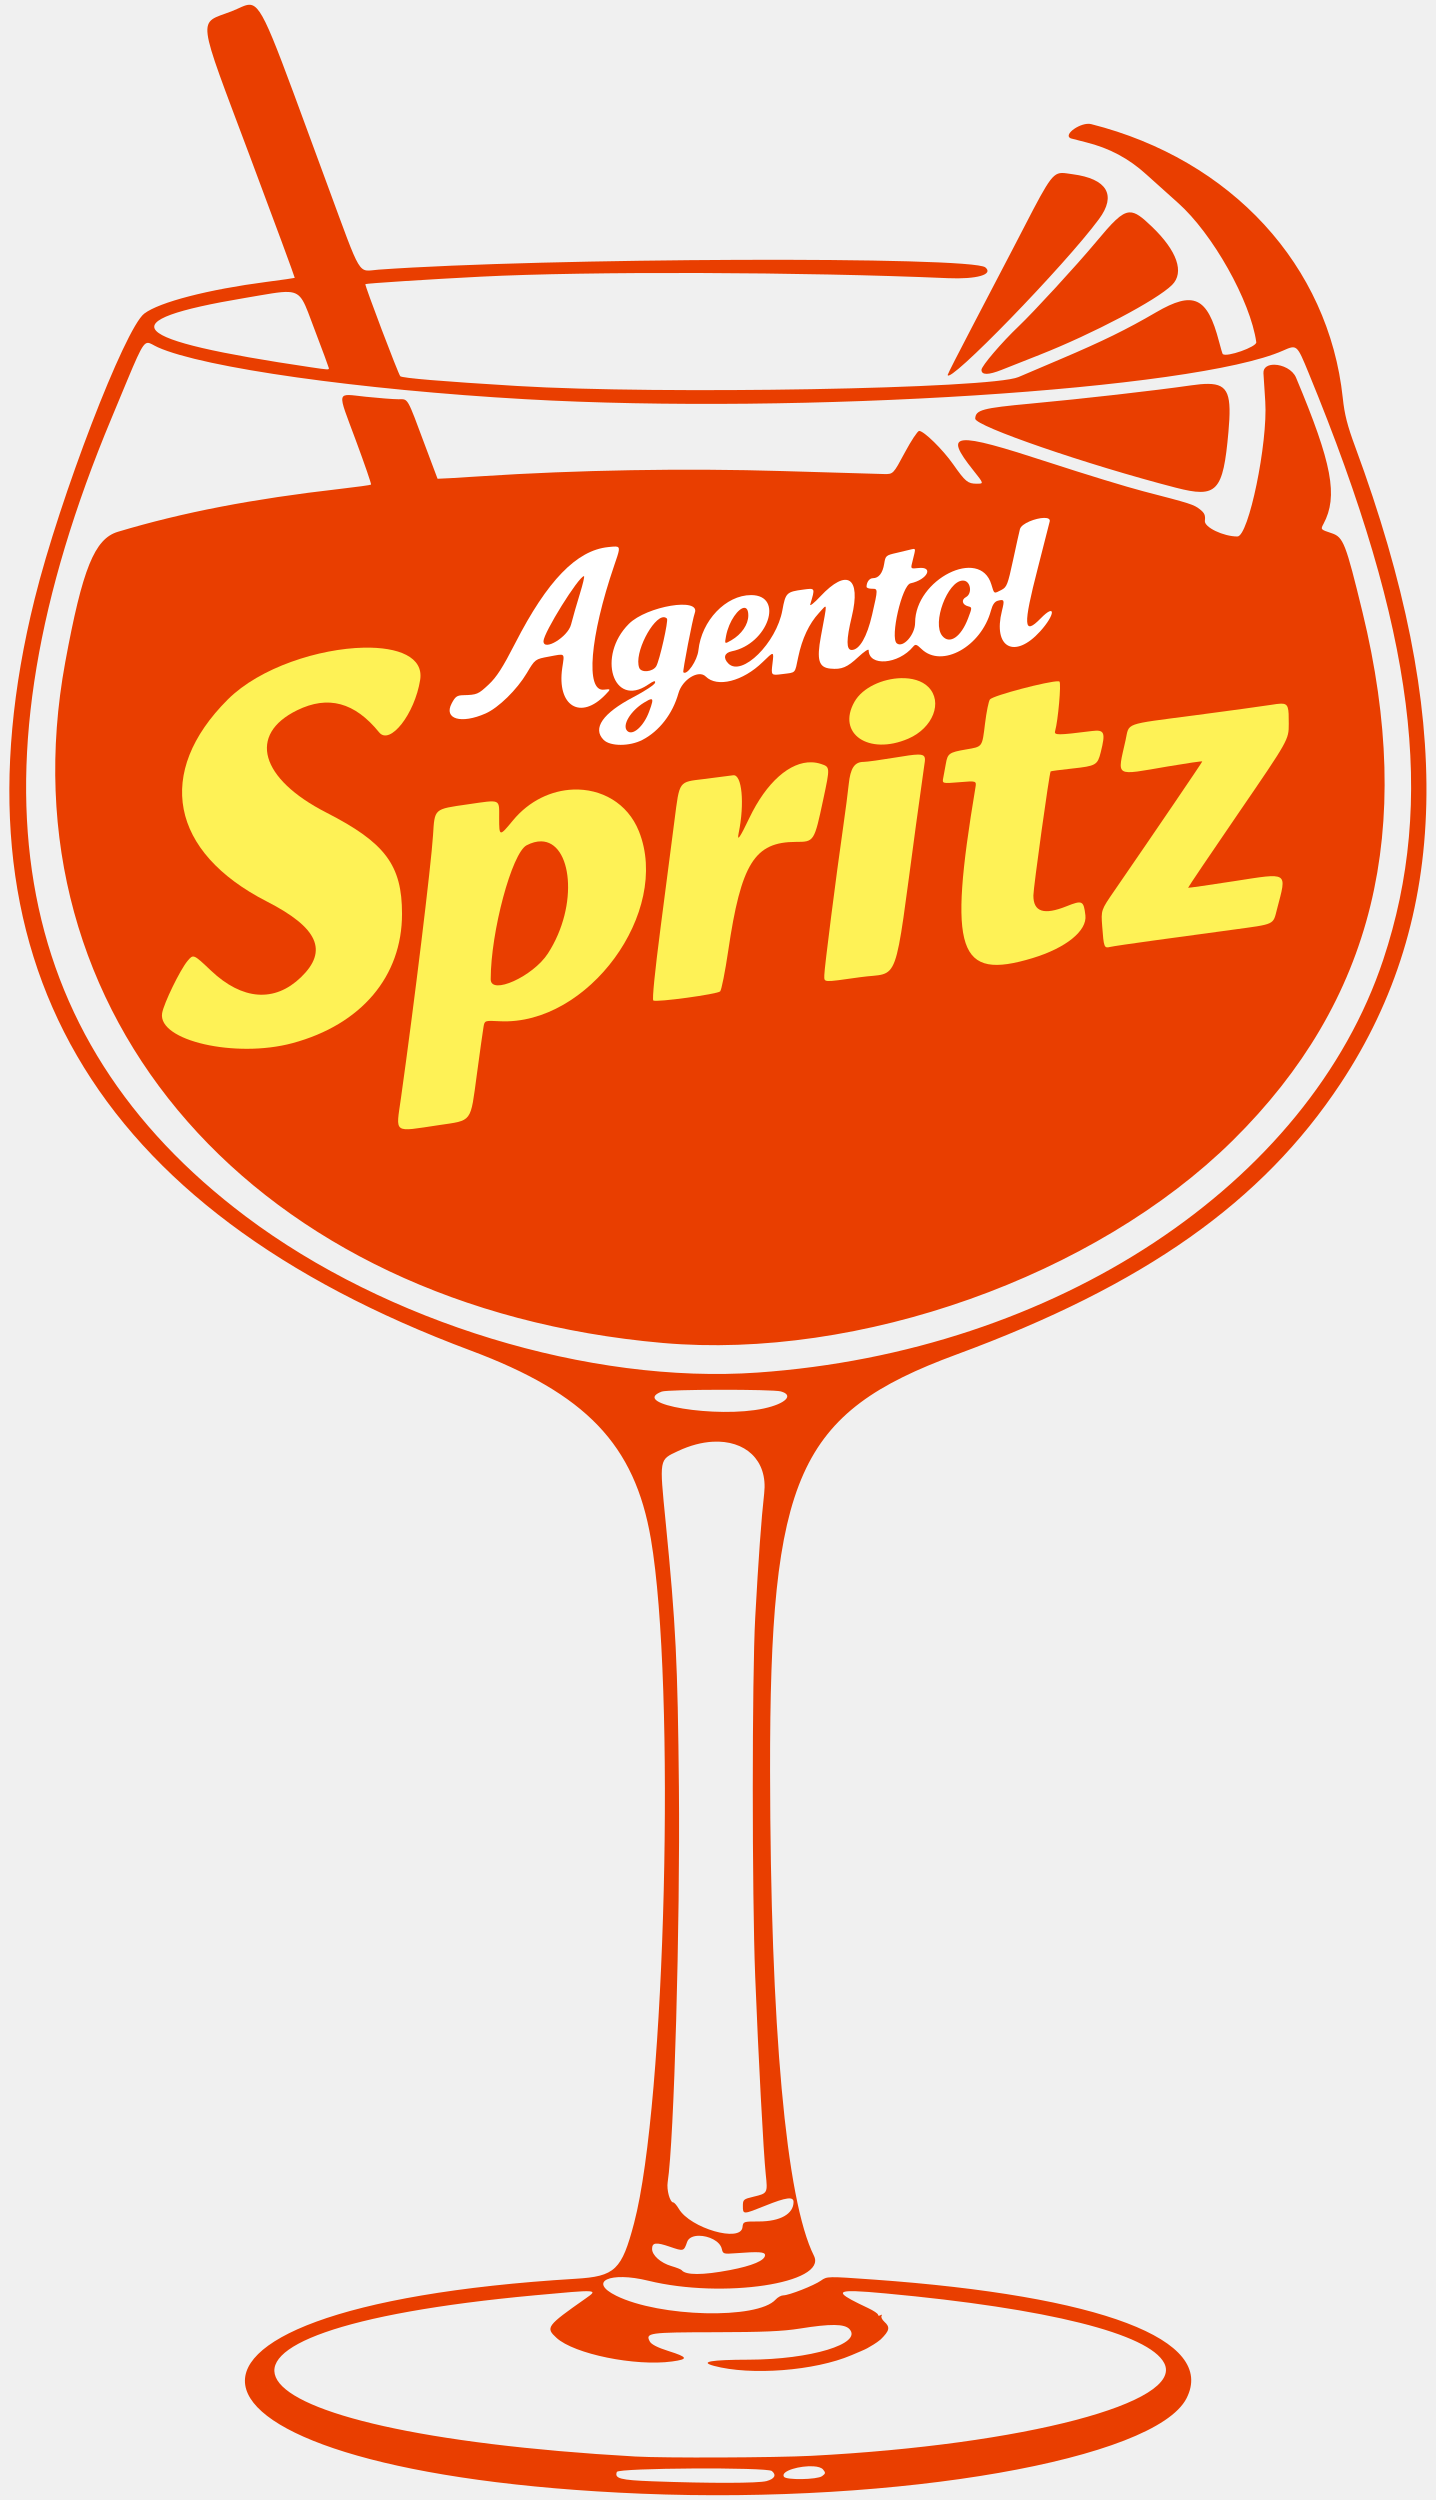
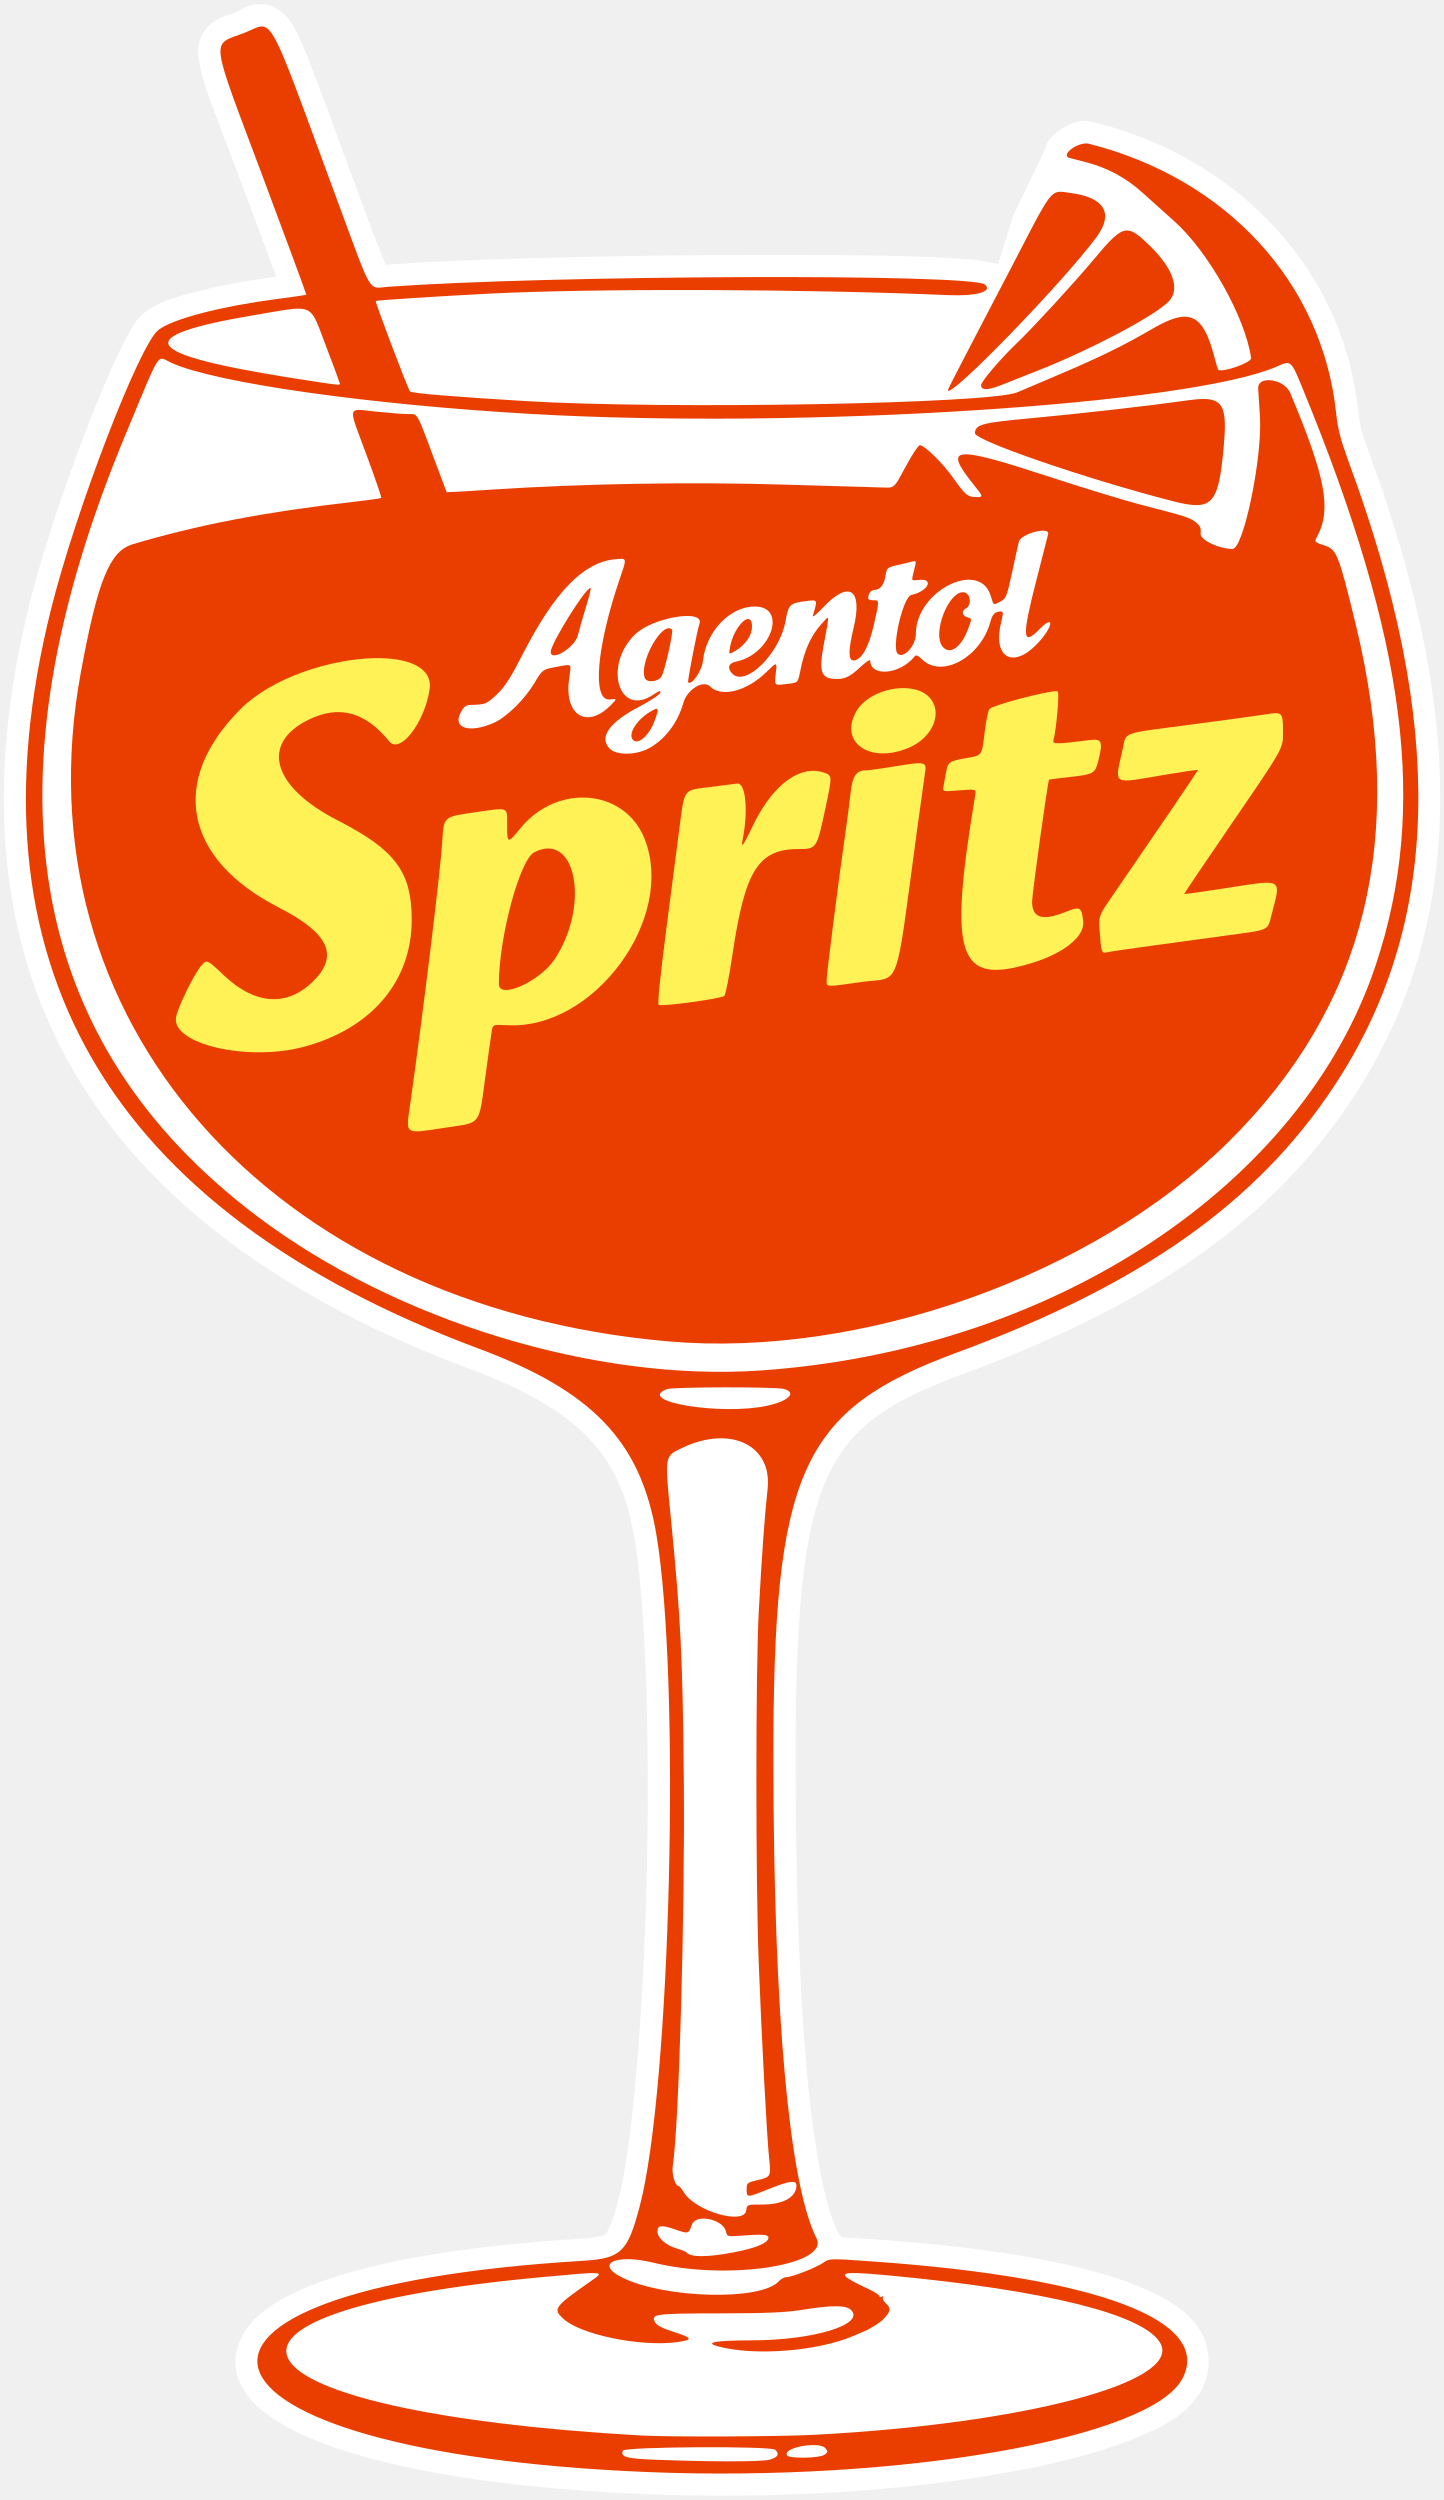
- <svg xmlns="http://www.w3.org/2000/svg" version="1.1" id="svg1" width="680" height="1184" viewBox="0 0 680 1184">
+ <svg xmlns="http://www.w3.org/2000/svg" version="1.1" id="svg1" width="696" height="1205" viewBox="0 0 696 1205">
  <defs id="defs1" />
-   <g id="g1" transform="translate(-192.6882,-206.4368)">
-     <path id="path9" style="fill:#e93e00;fill-opacity:1" d="m 310.946,208.693 c -2.265,-0.08 -4.788,1.643 -8.695,3.141 -16.044,6.151 -16.78,0.403 8.773,68.598 11.831,31.572 21.393,57.494 21.25,57.605 -0.143,0.111 -6.11,0.963 -13.26,1.893 -27.714,3.602 -50.897,9.607 -57.994,15.02 -9.191,7.01 -39.995,87.178 -51.9,135.072 -42.194,169.746 26.913,288.943 206.395,355.994 54.709,20.438 77.802,44.57 85.434,89.27 11.852,69.422 7.005,267.071 -7.945,323.947 -5.87,22.332 -8.975,25.296 -27.699,26.43 -225.248,13.642 -201.148,92.237 31.211,101.787 121.862,5.009 243.214,-16.215 258.092,-45.139 14.318,-27.836 -40.36,-48.575 -148.398,-56.287 -21.622,-1.543 -21.833,-1.54 -24.682,0.488 -3.307,2.354 -15.179,7.01 -17.879,7.01 -1.002,0 -2.642,0.904 -3.643,2.01 -8.565,9.464 -54.85,8.349 -75.449,-1.816 -13.56,-6.691 -3.09,-11.616 15.162,-7.131 35.358,8.688 84.977,1.22 78.455,-11.809 -13.222,-26.411 -20.625,-108.194 -20.779,-229.559 -0.178,-140.056 13.015,-169.539 88.281,-197.285 89.014,-32.815 144.768,-72.163 181.947,-128.41 51.846,-78.435 54.024,-173.92 6.879,-301.5 -3.718,-10.062 -5.044,-15.276 -5.871,-23.072 -6.656,-62.762 -52.757,-112.948 -119.172,-129.732 -4.68,-1.183 -13.565,4.994 -9.699,6.742 0.14,0.064 3.406,0.902 7.256,1.863 11.135,2.779 20.195,7.617 28.643,15.291 4.183,3.8 10.877,9.811 14.877,13.357 16.439,14.578 34.371,46.47 37.129,66.035 0.31,2.197 -14.193,7.304 -15.898,5.598 -0.154,-0.154 -0.946,-2.83 -1.758,-5.947 -5.502,-21.125 -12.047,-24.156 -29.811,-13.805 -13.998,8.157 -25.251,13.673 -45.182,22.148 -9.35,3.976 -18.35,7.81 -20,8.52 -12.931,5.562 -169.641,8.34 -237.5,4.211 -35.827,-2.18 -54.285,-3.723 -55.254,-4.619 -0.886,-0.82 -16.964,-43.218 -16.537,-43.609 0.387,-0.354 30.543,-2.303 54.791,-3.541 50.667,-2.586 152.921,-2.256 221.041,0.715 13.721,0.598 21.804,-1.721 17.789,-5.105 -6.308,-5.316 -208.99,-4.56 -287.381,1.072 -10.139,0.728 -7.534,5.063 -24.4,-40.621 -26.069,-70.61 -30.355,-84.607 -36.617,-84.828 z m 384.527,79.674 c -4.995,0.18 -7.257,5.348 -22.959,35.654 -3.989,7.7 -12.597,24.187 -19.127,36.637 -6.53,12.45 -11.873,22.939 -11.873,23.309 0,5.285 55.434,-51.795 71.676,-73.805 8.384,-11.361 3.849,-19.043 -12.523,-21.215 -2.182,-0.289 -3.795,-0.63 -5.193,-0.58 z m 32.111,18.662 c -3.907,0.193 -8.001,4.645 -16.219,14.492 -8.963,10.74 -29.14,32.696 -36.299,39.5 -7.962,7.567 -17.553,18.8 -17.553,20.559 v 0.002 c 0,2.547 3.213,2.544 9.617,-0.006 2.686,-1.069 10.733,-4.253 17.883,-7.076 25.374,-10.019 55.489,-25.904 62.75,-33.1 5.974,-5.92 2.438,-16.144 -9.553,-27.629 -4.664,-4.467 -7.588,-6.893 -10.627,-6.742 z m -398.281,37.689 c 6.613,0.339 7.401,4.742 12.375,17.803 3.665,9.625 6.703,17.837 6.75,18.25 0.097,0.851 -0.183,0.838 -8.414,-0.379 -88.444,-13.073 -96.754,-21.869 -31.066,-32.887 10.323,-1.731 16.388,-2.991 20.355,-2.787 z m -66.619,24.105 c 1.196,-0.029 2.512,1.076 4.754,2.082 21.539,9.666 95.76,20.154 174.076,24.598 130.541,7.407 317.028,-4.534 358.703,-22.969 6.727,-2.976 6.658,-3.036 12.248,10.559 50.276,122.279 60.449,202.287 35.328,277.865 -35.393,106.482 -155.382,185.667 -296.279,195.527 -79.59,5.57 -175.727,-23.76 -242.5,-73.984 C 196.424,697.815 175.344,572.389 245.489,404.521 257.689,375.324 259.851,368.892 262.684,368.824 Z m 533.6,10.346 c -2.974,-0.057 -5.368,1.186 -5.229,3.996 0.023,0.47 0.411,6.518 0.861,13.439 1.274,19.584 -7.88,63.916 -13.197,63.916 -6.633,0 -15.759,-4.388 -15.406,-7.408 0.311,-2.663 -0.147,-3.72 -2.365,-5.465 -2.881,-2.267 -4.343,-2.732 -26.85,-8.561 -7.654,-1.982 -27.629,-8.087 -44.389,-13.568 -45.634,-14.924 -50.468,-14.436 -36.078,3.648 5.055,6.352 5.055,6.354 1.66,6.354 -4.262,0 -5.387,-0.926 -11.195,-9.213 -4.916,-7.013 -13.865,-15.787 -16.102,-15.787 -0.716,0 -3.771,4.612 -6.789,10.25 -5.487,10.25 -5.487,10.25 -9.84,10.174 -2.394,-0.042 -23.927,-0.674 -47.852,-1.404 -46.127,-1.408 -97.752,-0.523 -143,2.449 -11.275,0.741 -20.544,1.276 -20.598,1.189 -0.054,-0.087 -2.616,-6.908 -5.693,-15.158 -8.983,-24.085 -8.077,-22.5 -12.861,-22.5 -2.269,0 -9.231,-0.533 -15.471,-1.184 -14.18,-1.478 -13.685,-3.628 -4.729,20.533 4.214,11.369 7.481,20.853 7.258,21.074 -0.223,0.221 -6.706,1.122 -14.406,2.002 -41.781,4.772 -74.645,11.11 -105.475,20.342 -11.081,3.318 -16.779,17.423 -24.945,61.732 -30.783,167.033 90.726,305.517 282.92,322.443 93,8.19 204.887,-31.557 270.035,-95.93 66.687,-65.892 86.562,-146.911 61.396,-250.266 -7.943,-32.624 -9.048,-35.46 -14.549,-37.287 -5.325,-1.769 -5.324,-1.768 -3.912,-4.406 7.019,-13.116 4.136,-28.496 -12.994,-69.305 -1.598,-3.806 -6.383,-6.028 -10.207,-6.102 z m -31.395,9.074 c -2.252,-0.016 -4.949,0.247 -8.16,0.709 -17.356,2.497 -51.027,6.331 -75.621,8.609 -23.291,2.158 -26.356,2.982 -26.561,7.137 -0.174,3.548 52.958,21.843 94.967,32.701 19.56,5.056 22.415,2.04 24.961,-26.379 1.556,-17.368 0.173,-22.707 -9.586,-22.777 z M 562.508,865.414 c 6.324,1.76 2.306,5.815 -7.994,8.066 -22.217,4.856 -64.065,-2.042 -48.436,-7.984 2.889,-1.098 52.518,-1.171 56.43,-0.082 z m -32.307,23.824 c 15.321,-0.859 26.201,8.633 24.406,24.449 -1.329,11.71 -2.733,31.169 -4.248,58.834 -1.531,27.973 -1.537,130.995 -0.01,170 1.458,37.241 3.951,83.937 5.004,93.75 0.942,8.78 0.852,8.945 -5.652,10.49 -4.939,1.173 -5.188,1.389 -5.188,4.496 0,4.043 0.1,4.042 10.709,-0.236 9.816,-3.958 13.291,-4.409 13.291,-1.723 0,5.66 -6.331,9.223 -16.385,9.223 -7.42,0 -7.485,0.023 -7.799,2.75 -0.849,7.374 -24.718,0.459 -30.148,-8.734 -0.98,-1.659 -2.151,-3.016 -2.604,-3.016 -1.62,0 -3.253,-5.933 -2.668,-9.693 2.998,-19.279 5.933,-122.48 5.311,-186.705 -0.576,-59.432 -1.441,-76.782 -6.295,-126.047 -2.965,-30.094 -3.126,-29.171 5.779,-33.379 5.788,-2.735 11.389,-4.173 16.496,-4.459 z m -6.424,376.059 c 4.435,0 9.899,2.454 10.76,6.225 0.545,2.39 0.833,2.48 6.523,2.049 11.078,-0.839 13.953,-0.655 13.953,0.894 0,2.515 -5.941,5.044 -16.635,7.082 -12.923,2.463 -20.98,2.471 -22.865,0.025 -0.275,-0.357 -2.468,-1.223 -4.873,-1.926 -5.041,-1.474 -9.127,-5.106 -9.127,-8.111 0,-3.061 1.881,-3.291 8.443,-1.033 6.508,2.239 6.589,2.215 8.166,-2.303 0.704,-2.016 2.994,-2.901 5.654,-2.902 z m 74.088,26.26 c 3.301,0.103 7.996,0.471 14.162,1.041 77.058,7.117 124.817,19.061 132.037,33.023 9.665,18.69 -66.245,38.634 -167.051,43.891 -17.21,0.897 -69.871,1.103 -83.5,0.326 -203.212,-11.589 -232.849,-59.226 -47.5,-76.348 30.257,-2.795 30.177,-2.8 23.996,1.535 -18.477,12.96 -19.071,13.767 -13.746,18.635 8.363,7.646 37.25,13.544 54.717,11.172 7.896,-1.072 7.568,-2.025 -1.701,-4.947 -5.141,-1.621 -8.107,-3.132 -8.844,-4.508 -2.201,-4.112 -0.51,-4.352 30.879,-4.4 22.864,-0.035 32.116,-0.434 40.199,-1.732 14.595,-2.344 21.198,-2.266 23.5,0.277 6.261,6.918 -18.442,14.399 -47.75,14.461 -17.892,0.038 -23.483,1.024 -16.5,2.914 17.438,4.719 47.86,2.368 65.188,-5.039 3.334,-1.425 6.472,-2.706 7.5,-3.312 1.614,-0.952 4.225,-2.343 6.348,-4.174 4.215,-4.142 4.557,-5.777 1.738,-8.328 -1.087,-0.984 -1.693,-2.249 -1.346,-2.811 0.361,-0.585 0.138,-0.715 -0.523,-0.307 -0.635,0.392 -1.154,0.285 -1.154,-0.236 0,-0.522 -2.135,-1.951 -4.744,-3.178 -13.155,-6.184 -15.807,-8.263 -5.904,-7.955 z m -19.857,82.928 c 2.06,0.141 3.739,0.613 4.49,1.518 1.271,1.531 1.217,1.899 -0.463,3.127 -2.329,1.703 -17.063,1.946 -18.082,0.297 -1.736,-2.809 7.874,-5.365 14.055,-4.941 z m -19.771,2.223 c 2.287,1.898 1.352,3.699 -2.473,4.762 -3.844,1.067 -26.836,1.115 -53.953,0.113 -15.373,-0.568 -18.185,-1.305 -16.979,-4.449 0.726,-1.891 71.147,-2.299 73.404,-0.426 z" />
-     <g id="g91" style="fill:#ffffff" transform="translate(12)">
-       <path id="path77" style="fill:#ffffff;fill-opacity:1" d="m 472.258,465.275 c -0.821,-0.034 -1.992,0.106 -3.561,0.268 -14.945,1.542 -28.836,15.902 -43.977,45.459 -5.984,11.681 -8.825,16.104 -12.635,19.668 -4.922,4.604 -5.502,4.847 -11.984,5.01 -2.98,0.075 -3.777,0.64 -5.5,3.898 -3.918,7.408 4.467,9.887 16.076,4.752 6.108,-2.702 14.845,-11.265 19.516,-19.127 3.918,-6.595 3.918,-6.595 10.525,-7.812 7.911,-1.458 7.329,-1.957 6.254,5.377 -2.645,18.036 8.63,25.007 20.465,12.654 2.637,-2.752 2.636,-2.751 -0.77,-2.354 -8.787,1.026 -6.617,-25.094 4.879,-58.727 2.497,-7.304 3.175,-8.966 0.711,-9.066 z m -15.004,14.025 c 0.007,-3.1e-4 0.017,0.002 0.023,0.004 10e-4,4.5e-4 0.003,0.001 0.004,0.002 0.293,0.178 -0.551,3.798 -1.922,8.211 -1.41,4.537 -3.311,11.162 -4.225,14.721 -1.514,5.894 -13.049,12.85 -13.049,7.869 0,-3.938 16.641,-30.683 19.168,-30.807 z" />
-       <path id="path76" style="fill:#ffffff;fill-opacity:1" d="m 675.172,451.711 c -3.887,0.059 -10.682,2.589 -11.432,5.289 -0.27,0.972 -1.727,7.532 -3.238,14.578 -2.521,11.752 -2.979,12.929 -5.533,14.25 -3.65,1.888 -3.39,2.028 -4.779,-2.609 -5.359,-17.887 -36.104,-2.439 -36.104,18.141 0,5.71 -5.77,12.174 -8.697,9.744 -3.236,-2.686 2.479,-27.546 6.531,-28.408 8.02,-1.706 11.218,-8.119 3.605,-7.23 -3.383,0.395 -3.529,0.289 -2.938,-2.141 0.342,-1.406 0.882,-3.62 1.197,-4.918 0.475,-1.954 0.248,-2.269 -1.312,-1.836 -1.037,0.288 -4.251,1.057 -7.141,1.711 -5.08,1.149 -5.275,1.32 -5.889,5.154 -0.707,4.423 -2.584,6.832 -5.322,6.832 -1.674,0 -3.035,1.831 -3.035,4.082 0,0.505 1.125,0.918 2.5,0.918 2.981,0 2.979,-0.117 0.125,12.33 -2.408,10.501 -5.985,16.67 -9.668,16.67 -2.616,0 -2.601,-4.756 0.051,-15.814 4.483,-18.7 -2.275,-23.043 -14.883,-9.568 -2.956,3.159 -5.114,4.874 -4.797,3.812 2.378,-7.953 2.455,-7.792 -3.355,-7.021 -7.865,1.043 -8.343,1.519 -9.834,9.752 -2.809,15.517 -19.159,31.675 -25.566,25.268 -2.631,-2.631 -1.947,-5.103 1.609,-5.814 17.108,-3.422 25.068,-26.613 9.135,-26.613 -11.937,0 -23.475,12.087 -24.945,26.135 -0.513,4.895 -5.462,12.106 -7.15,10.418 -0.415,-0.415 4.432,-25.485 5.43,-28.084 2.895,-7.545 -22.768,-3.285 -31.238,5.186 -15.204,15.204 -7.441,39.997 9.025,28.822 2.834,-1.923 3.64,-2.146 3.391,-0.939 -0.18,0.87 -4.786,3.919 -10.234,6.773 -14.522,7.608 -19.547,14.828 -14.105,20.27 3.136,3.136 12.297,3.133 18.367,-0.006 7.982,-4.128 14.331,-12.353 17.055,-22.092 1.821,-6.511 9.576,-11.27 12.918,-7.928 5.404,5.404 17.61,2.305 27.002,-6.855 5.33,-5.199 5.331,-5.199 4.629,0.602 -0.702,5.801 -0.702,5.799 4.67,5.113 6.588,-0.841 5.823,-0.017 7.516,-8.092 1.831,-8.734 5.149,-15.797 9.785,-20.822 4.227,-4.582 4.103,-6.045 0.947,11.057 -2.071,11.223 -1.032,14.736 4.518,15.268 5.327,0.51 7.922,-0.573 13.191,-5.502 2.702,-2.528 4.914,-4.001 4.914,-3.273 0,7.9 14.054,6.82 21.057,-1.617 1.096,-1.32 1.6,-1.178 4.021,1.143 9.583,9.181 28.234,-1.168 32.824,-18.215 0.779,-2.892 1.771,-4.303 3.311,-4.705 3.032,-0.793 3.205,-0.368 1.916,4.75 -4.419,17.548 6.001,23.155 18.113,9.748 7.216,-7.987 7.445,-13.513 0.256,-6.15 -8.205,8.403 -8.481,3.703 -1.398,-23.742 2.805,-10.868 5.344,-20.835 5.643,-22.148 0.275,-1.211 -0.89,-1.695 -2.656,-1.668 z m -38.627,29.689 c 0.228,-0.01 0.457,10e-4 0.684,0.033 3.254,0.46 3.954,6.177 0.953,7.783 -2.36,1.263 -1.817,3.628 1.002,4.365 1.944,0.508 1.944,0.554 -0.025,5.738 -3.353,8.825 -8.729,12.478 -12.199,8.291 -5.03,-6.069 2.52,-25.909 9.586,-26.211 z m -103.336,12.904 c 1.118,-0.003 1.877,1.081 1.877,3.619 0,4.274 -3.178,8.92 -8.021,11.73 -3.253,1.888 -3.252,1.888 -2.529,-1.965 1.365,-7.276 6.026,-13.376 8.674,-13.385 z m -38.1,4.443 c 0.532,0.022 1.021,0.232 1.449,0.66 0.807,0.807 -3.561,20.153 -5.105,22.609 -1.678,2.67 -7.085,3.146 -8.021,0.707 -2.624,-6.839 6.535,-24.186 11.678,-23.977 z m -5.996,38.84 c 0.986,0.054 0.511,1.836 -1.057,6.025 -2.591,6.926 -7.812,11.481 -10.305,8.988 -2.579,-2.579 1.453,-9.391 7.928,-13.393 1.723,-1.065 2.842,-1.654 3.434,-1.621 z" />
-     </g>
-     <g id="g90" style="fill:#fef256;fill-opacity:1" transform="translate(12)">
-       <path id="path89" style="fill:#fef256;fill-opacity:1" d="m 452.162,580.373 c -10.222,0.394 -20.786,5.19 -28.576,14.654 -6.362,7.73 -6.5,7.704 -6.5,-1.201 0,-9.214 1.08,-8.75 -15.008,-6.43 -16,2.308 -15.501,1.86 -16.307,14.604 -0.895,14.154 -8.876,79.571 -15.184,124.449 -2.428,17.278 -4.047,16.115 17.902,12.855 16.068,-2.386 14.909,-0.842 18.039,-24.037 1.447,-10.725 2.868,-20.857 3.16,-22.516 0.53,-3.016 0.53,-3.017 7.713,-2.656 41.748,2.095 81.173,-51.75 65.877,-89.975 -5.396,-13.483 -17.974,-20.254 -31.117,-19.748 z m -15.168,24.531 c 14.523,0.195 18.004,30.169 3.197,53.078 -7.055,10.915 -27.105,19.969 -27.105,12.24 0,-22.416 10.046,-59.86 17.029,-63.471 2.504,-1.295 4.804,-1.875 6.879,-1.848 z" />
-       <path style="fill:#fef256;fill-opacity:1" d="m 565.146,567.465 c -10.336,-0.35 -21.497,9.441 -29.602,26.441 -4.44,9.314 -5.918,11.403 -5.033,7.111 2.9,-14.055 1.58,-28.013 -2.592,-27.412 -2.384,0.343 -8.609,1.145 -13.834,1.781 -12.126,1.478 -11.51,0.622 -13.936,19.381 -1.138,8.8 -4.083,31.505 -6.545,50.455 -2.809,21.628 -4.11,34.679 -3.496,35.059 1.529,0.945 30.336,-2.992 31.641,-4.324 0.64,-0.654 2.359,-9.289 3.818,-19.189 6.107,-41.419 12.449,-51.611 32.115,-51.611 8.591,0 8.627,-0.057 12.902,-20.121 3.262,-15.311 3.26,-15.362 -1.07,-16.791 -1.432,-0.472 -2.893,-0.729 -4.369,-0.779 z" id="path88" />
-       <path style="fill:#fef256;fill-opacity:1" d="m 615.377,563.807 c -2.11,0.026 -5.426,0.526 -10.516,1.375 -6.876,1.147 -13.688,2.086 -15.139,2.086 -4.333,0 -6.294,2.941 -7.082,10.619 -0.388,3.784 -1.549,12.731 -2.58,19.881 -3.394,23.548 -8.975,67.361 -8.975,70.459 0,3.625 -1.124,3.559 17.027,1.004 19.04,-2.68 15.7,6.471 26.438,-72.463 1.945,-14.3 3.732,-27.146 3.971,-28.547 0.541,-3.181 0.372,-4.457 -3.145,-4.414 z" id="path87" />
-       <path style="fill:#fef256;fill-opacity:1" d="m 787.418,539.68 c -1.188,0.015 -2.761,0.256 -4.85,0.59 -3.764,0.601 -20.008,2.828 -36.098,4.947 -34.059,4.485 -30.842,3.322 -32.719,11.811 -3.945,17.848 -5.695,16.77 20.084,12.387 8.938,-1.52 16.25,-2.579 16.25,-2.355 0,0.352 -22.262,33.09 -41.729,61.365 -6.229,9.047 -6.229,9.047 -5.666,16.695 0.731,9.937 0.934,10.479 3.654,9.805 1.232,-0.305 10.565,-1.686 20.74,-3.07 10.175,-1.384 26.795,-3.65 36.934,-5.035 20.963,-2.863 19.475,-2.173 21.502,-9.959 4.65,-17.861 5.766,-17.147 -20.447,-13.09 -11.819,1.829 -21.584,3.231 -21.701,3.115 -0.117,-0.116 10.562,-15.94 23.73,-35.164 23.943,-34.954 23.943,-34.953 23.947,-42.453 0.007,-7.64 -0.07,-9.633 -3.633,-9.588 z" id="path86" />
-       <path style="fill:#fef256;fill-opacity:1" d="m 681.889,529.098 c -4.384,-0.199 -31.018,6.745 -32.383,8.611 -0.6,0.82 -1.631,5.888 -2.291,11.262 -1.418,11.539 -1.049,11.036 -9.197,12.439 -7.77,1.339 -8.544,1.888 -9.361,6.643 -0.351,2.043 -0.9,5.02 -1.219,6.617 -0.579,2.903 -0.578,2.903 7.586,2.223 8.164,-0.681 8.164,-0.68 7.617,2.598 -12.983,77.867 -8.417,91.472 27.09,80.697 15.805,-4.796 25.869,-12.945 25.004,-20.246 -0.829,-7.003 -1.44,-7.296 -8.975,-4.281 -10.709,4.284 -15.687,2.651 -15.662,-5.143 0.012,-3.765 7.586,-58.203 8.174,-58.746 0.172,-0.159 4.742,-0.766 10.152,-1.348 11.286,-1.213 12.042,-1.638 13.551,-7.629 2.394,-9.508 1.828,-10.896 -4.139,-10.145 -16.298,2.052 -18.019,2.053 -17.447,0.021 1.412,-5.02 2.957,-22.545 2.066,-23.436 -0.08,-0.08 -0.274,-0.125 -0.566,-0.139 z" id="path84" />
-       <path style="fill:#fef256;fill-opacity:1" d="m 607.363,527.609 c -8.588,0.218 -18.15,4.396 -22,11.193 -8.543,15.083 6.716,25.545 25.48,17.473 11.734,-5.048 16.535,-17.443 9.486,-24.492 -3.011,-3.011 -7.814,-4.304 -12.967,-4.174 z" id="path83" />
-       <path style="fill:#fef256;fill-opacity:1" d="m 353.029,513.17 c -21.024,0.428 -49.202,9.298 -64.484,24.566 -34.544,34.513 -27.239,72.235 18.521,95.646 24.273,12.418 29.179,23.315 16.16,35.885 -12.461,12.032 -27.766,10.909 -42.592,-3.125 -8.348,-7.902 -8.349,-7.902 -11.105,-4.639 -3.507,4.152 -11.317,20.215 -12.062,24.807 -2.106,12.976 34.772,21.432 61.744,14.158 32.571,-8.783 51.875,-31.568 51.875,-61.23 0,-23.08 -7.924,-33.681 -35.857,-47.969 -31.344,-16.033 -37.306,-36.98 -13.793,-48.469 14.662,-7.164 27.263,-3.765 38.797,10.467 5.128,6.327 16.853,-8.641 19.439,-24.816 1.734,-10.841 -10.291,-15.614 -26.643,-15.281 z" id="path82" />
+   <g id="g1" transform="translate(-186.4658,-197.9812)">
+     <g id="g64" transform="translate(1.837642,2.048282)">
+       <g id="path62" style="opacity:1">
+         <path id="path63" style="baseline-shift:baseline;display:inline;overflow:visible;vector-effect:none;fill:#ffffff;stroke-linecap:round;stroke-linejoin:round;enable-background:accumulate;stop-color:#000000;stop-opacity:1" d="m 311.323,197.999 c -7.96,-0.28 -10.118,2.775 -12.902,3.842 -3.465,1.328 -6.715,1.636 -11.428,5.041 -2.356,1.703 -4.857,4.763 -5.932,8.072 -1.074,3.309 -1.007,6.371 -0.637,9.268 1.482,11.585 7.826,25.926 20.58,59.963 5.91,15.772 11.254,30.134 15.096,40.549 0.712,1.929 1.069,2.925 1.672,4.566 -0.053,0.007 -0.084,0.011 -0.137,0.018 -14.233,1.85 -27.314,4.308 -38.031,7.084 -10.717,2.776 -18.574,5.082 -25.072,10.039 -3.913,2.984 -5.092,5.509 -7.105,8.92 -2.013,3.41 -4.122,7.534 -6.395,12.348 -4.545,9.628 -9.695,21.978 -14.932,35.605 -10.473,27.255 -21.227,59.437 -27.363,84.125 -21.569,86.769 -14.827,162.323 21.195,224.455 36.022,62.132 100.572,110.049 191.838,144.145 26.523,9.909 44.415,20.402 56.385,32.91 11.97,12.508 18.678,27.237 22.246,48.137 5.602,32.812 7.52,99.786 5.93,164.615 -1.59,64.829 -6.903,129.045 -13.676,154.81 -2.847,10.83 -5.152,15.269 -6.068,16.143 -0.916,0.874 -3.093,1.791 -11.93,2.326 -56.942,3.449 -98.367,10.89 -125.855,20.949 -13.744,5.03 -24.102,10.594 -31.396,17.805 -7.294,7.211 -11.272,17.891 -8.328,27.492 2.944,9.601 10.51,16.527 20.531,22.576 10.021,6.049 23.08,11.286 39.404,15.924 32.649,9.275 78.379,16 137.062,18.412 61.696,2.536 123.073,-1.534 171.449,-9.994 24.188,-4.23 45.101,-9.527 61.494,-15.902 16.393,-6.375 28.921,-13.018 35.104,-25.037 5.094,-9.903 3.719,-22.523 -3.125,-31.047 -6.844,-8.524 -17.263,-14.365 -30.91,-19.541 -27.295,-10.353 -68.546,-17.37 -123.117,-21.266 -8.143,-0.581 -12.779,-0.917 -16.574,-1.039 l -2.277,-3.152 c -0.155,-0.373 -0.2,-0.819 -0.377,-1.172 -4.989,-9.968 -10.723,-36.918 -14.201,-75.344 -3.478,-38.427 -5.369,-88.968 -5.445,-149.435 -0.088,-69.691 3.577,-111.036 14.916,-136.375 11.339,-25.339 29.696,-37.339 66.365,-50.857 90.258,-33.273 148.547,-74.112 187.174,-132.549 53.972,-81.653 55.772,-181.801 7.988,-311.109 -3.589,-9.711 -4.515,-13.391 -5.268,-20.492 -7.139,-67.32 -57.003,-121.241 -127.189,-138.979 -6.896,-1.743 -10.997,0.485 -14.736,2.582 -1.87,1.049 -3.577,2.231 -5.281,4.031 -1.288,1.361 -3.156,3.19 -3.764,6.568 l -14.986,31.188 a 10.701,10.701 0 0 0 -0.576,1.467 l -6.977,22.514 -4.537,-0.867 c -1.776,-0.531 -3.164,-0.713 -4.891,-0.934 h -0.002 l -1.012,-0.193 a 10.701,10.701 0 0 0 -1.311,-0.078 c -19.922,-2.119 -71.209,-2.652 -127.973,-2.225 -57.106,0.43 -118.569,1.969 -154.838,4.574 -0.304,0.022 -0.381,0.025 -0.658,0.043 -1.642,-3.528 -5.409,-13.306 -12.938,-33.697 -13.021,-35.268 -20.556,-56.311 -25.889,-69.195 -2.666,-6.442 -4.668,-10.829 -7.266,-14.59 -2.596,-3.759 -7.619,-7.83 -13.117,-8.027 a 10.701,10.701 0 0 0 -0.008,-0.004 z" />
+       </g>
+       <g id="g30">
+         <path id="path9" style="fill:#e93e00;fill-opacity:1" d="m 310.946,208.693 c -2.265,-0.08 -4.788,1.643 -8.695,3.141 -16.044,6.151 -16.78,0.403 8.773,68.598 11.831,31.572 21.393,57.494 21.25,57.605 -0.143,0.111 -6.11,0.963 -13.26,1.893 -27.714,3.602 -50.897,9.607 -57.994,15.02 -9.191,7.01 -39.995,87.178 -51.9,135.072 -42.194,169.746 26.913,288.943 206.395,355.994 54.709,20.438 77.802,44.57 85.434,89.27 11.852,69.422 7.005,267.071 -7.945,323.947 -5.87,22.332 -8.975,25.296 -27.699,26.43 -225.248,13.642 -201.148,92.237 31.211,101.787 121.862,5.009 243.214,-16.215 258.092,-45.139 14.318,-27.836 -40.36,-48.575 -148.398,-56.287 -21.622,-1.543 -21.833,-1.54 -24.682,0.488 -3.307,2.354 -15.179,7.01 -17.879,7.01 -1.002,0 -2.642,0.904 -3.643,2.01 -8.565,9.464 -54.85,8.349 -75.449,-1.816 -13.56,-6.691 -3.09,-11.616 15.162,-7.131 35.358,8.688 84.977,1.22 78.455,-11.809 -13.222,-26.411 -20.625,-108.194 -20.779,-229.559 -0.178,-140.056 13.015,-169.539 88.281,-197.285 89.014,-32.815 144.768,-72.163 181.947,-128.41 51.846,-78.435 54.024,-173.92 6.879,-301.5 -3.718,-10.062 -5.044,-15.276 -5.871,-23.072 -6.656,-62.762 -52.757,-112.948 -119.172,-129.732 -4.68,-1.183 -13.565,4.994 -9.699,6.742 0.14,0.064 3.406,0.902 7.256,1.863 11.135,2.779 20.195,7.617 28.643,15.291 4.183,3.8 10.877,9.811 14.877,13.357 16.439,14.578 34.371,46.47 37.129,66.035 0.31,2.197 -14.193,7.304 -15.898,5.598 -0.154,-0.154 -0.946,-2.83 -1.758,-5.947 -5.502,-21.125 -12.047,-24.156 -29.811,-13.805 -13.998,8.157 -25.251,13.673 -45.182,22.148 -9.35,3.976 -18.35,7.81 -20,8.52 -12.931,5.562 -169.641,8.34 -237.5,4.211 -35.827,-2.18 -54.285,-3.723 -55.254,-4.619 -0.886,-0.82 -16.964,-43.218 -16.537,-43.609 0.387,-0.354 30.543,-2.303 54.791,-3.541 50.667,-2.586 152.921,-2.256 221.041,0.715 13.721,0.598 21.804,-1.721 17.789,-5.105 -6.308,-5.316 -208.99,-4.56 -287.381,1.072 -10.139,0.728 -7.534,5.063 -24.4,-40.621 -26.069,-70.61 -30.355,-84.607 -36.617,-84.828 z m 384.527,79.674 c -4.995,0.18 -7.257,5.348 -22.959,35.654 -3.989,7.7 -12.597,24.187 -19.127,36.637 -6.53,12.45 -11.873,22.939 -11.873,23.309 0,5.285 55.434,-51.795 71.676,-73.805 8.384,-11.361 3.849,-19.043 -12.523,-21.215 -2.182,-0.289 -3.795,-0.63 -5.193,-0.58 z m 32.111,18.662 c -3.907,0.193 -8.001,4.645 -16.219,14.492 -8.963,10.74 -29.14,32.696 -36.299,39.5 -7.962,7.567 -17.553,18.8 -17.553,20.559 v 0.002 c 0,2.547 3.213,2.544 9.617,-0.006 2.686,-1.069 10.733,-4.253 17.883,-7.076 25.374,-10.019 55.489,-25.904 62.75,-33.1 5.974,-5.92 2.438,-16.144 -9.553,-27.629 -4.664,-4.467 -7.588,-6.893 -10.627,-6.742 z m -398.281,37.689 c 6.613,0.339 7.401,4.742 12.375,17.803 3.665,9.625 6.703,17.837 6.75,18.25 0.097,0.851 -0.183,0.838 -8.414,-0.379 -88.444,-13.073 -96.754,-21.869 -31.066,-32.887 10.323,-1.731 16.388,-2.991 20.355,-2.787 z m -66.619,24.105 c 1.196,-0.029 2.512,1.076 4.754,2.082 21.539,9.666 95.76,20.154 174.076,24.598 130.541,7.407 317.028,-4.534 358.703,-22.969 6.727,-2.976 6.658,-3.036 12.248,10.559 50.276,122.279 60.449,202.287 35.328,277.865 -35.393,106.482 -155.382,185.667 -296.279,195.527 -79.59,5.57 -175.727,-23.76 -242.5,-73.984 C 196.424,697.815 175.344,572.389 245.489,404.521 257.689,375.324 259.851,368.892 262.684,368.824 Z m 533.6,10.346 c -2.974,-0.057 -5.368,1.186 -5.229,3.996 0.023,0.47 0.411,6.518 0.861,13.439 1.274,19.584 -7.88,63.916 -13.197,63.916 -6.633,0 -15.759,-4.388 -15.406,-7.408 0.311,-2.663 -0.147,-3.72 -2.365,-5.465 -2.881,-2.267 -4.343,-2.732 -26.85,-8.561 -7.654,-1.982 -27.629,-8.087 -44.389,-13.568 -45.634,-14.924 -50.468,-14.436 -36.078,3.648 5.055,6.352 5.055,6.354 1.66,6.354 -4.262,0 -5.387,-0.926 -11.195,-9.213 -4.916,-7.013 -13.865,-15.787 -16.102,-15.787 -0.716,0 -3.771,4.612 -6.789,10.25 -5.487,10.25 -5.487,10.25 -9.84,10.174 -2.394,-0.042 -23.927,-0.674 -47.852,-1.404 -46.127,-1.408 -97.752,-0.523 -143,2.449 -11.275,0.741 -20.544,1.276 -20.598,1.189 -0.054,-0.087 -2.616,-6.908 -5.693,-15.158 -8.983,-24.085 -8.077,-22.5 -12.861,-22.5 -2.269,0 -9.231,-0.533 -15.471,-1.184 -14.18,-1.478 -13.685,-3.628 -4.729,20.533 4.214,11.369 7.481,20.853 7.258,21.074 -0.223,0.221 -6.706,1.122 -14.406,2.002 -41.781,4.772 -74.645,11.11 -105.475,20.342 -11.081,3.318 -16.779,17.423 -24.945,61.732 -30.783,167.033 90.726,305.517 282.92,322.443 93,8.19 204.887,-31.557 270.035,-95.93 66.687,-65.892 86.562,-146.911 61.396,-250.266 -7.943,-32.624 -9.048,-35.46 -14.549,-37.287 -5.325,-1.769 -5.324,-1.768 -3.912,-4.406 7.019,-13.116 4.136,-28.496 -12.994,-69.305 -1.598,-3.806 -6.383,-6.028 -10.207,-6.102 z m -31.395,9.074 c -2.252,-0.016 -4.949,0.247 -8.16,0.709 -17.356,2.497 -51.027,6.331 -75.621,8.609 -23.291,2.158 -26.356,2.982 -26.561,7.137 -0.174,3.548 52.958,21.843 94.967,32.701 19.56,5.056 22.415,2.04 24.961,-26.379 1.556,-17.368 0.173,-22.707 -9.586,-22.777 z M 562.508,865.414 c 6.324,1.76 2.306,5.815 -7.994,8.066 -22.217,4.856 -64.065,-2.042 -48.436,-7.984 2.889,-1.098 52.518,-1.171 56.43,-0.082 z m -32.307,23.824 c 15.321,-0.859 26.201,8.633 24.406,24.449 -1.329,11.71 -2.733,31.169 -4.248,58.834 -1.531,27.973 -1.537,130.995 -0.01,170 1.458,37.241 3.951,83.937 5.004,93.75 0.942,8.78 0.852,8.945 -5.652,10.49 -4.939,1.173 -5.188,1.389 -5.188,4.496 0,4.043 0.1,4.042 10.709,-0.236 9.816,-3.958 13.291,-4.409 13.291,-1.723 0,5.66 -6.331,9.223 -16.385,9.223 -7.42,0 -7.485,0.023 -7.799,2.75 -0.849,7.374 -24.718,0.459 -30.148,-8.734 -0.98,-1.659 -2.151,-3.016 -2.604,-3.016 -1.62,0 -3.253,-5.933 -2.668,-9.693 2.998,-19.279 5.933,-122.48 5.311,-186.705 -0.576,-59.432 -1.441,-76.782 -6.295,-126.047 -2.965,-30.094 -3.126,-29.171 5.779,-33.379 5.788,-2.735 11.389,-4.173 16.496,-4.459 z m -6.424,376.059 c 4.435,0 9.899,2.454 10.76,6.225 0.545,2.39 0.833,2.48 6.523,2.049 11.078,-0.839 13.953,-0.655 13.953,0.894 0,2.515 -5.941,5.044 -16.635,7.082 -12.923,2.463 -20.98,2.471 -22.865,0.025 -0.275,-0.357 -2.468,-1.223 -4.873,-1.926 -5.041,-1.474 -9.127,-5.106 -9.127,-8.111 0,-3.061 1.881,-3.291 8.443,-1.033 6.508,2.239 6.589,2.215 8.166,-2.303 0.704,-2.016 2.994,-2.901 5.654,-2.902 z m 74.088,26.26 c 3.301,0.103 7.996,0.471 14.162,1.041 77.058,7.117 124.817,19.061 132.037,33.023 9.665,18.69 -66.245,38.634 -167.051,43.891 -17.21,0.897 -69.871,1.103 -83.5,0.326 -203.212,-11.589 -232.849,-59.226 -47.5,-76.348 30.257,-2.795 30.177,-2.8 23.996,1.535 -18.477,12.96 -19.071,13.767 -13.746,18.635 8.363,7.646 37.25,13.544 54.717,11.172 7.896,-1.072 7.568,-2.025 -1.701,-4.947 -5.141,-1.621 -8.107,-3.132 -8.844,-4.508 -2.201,-4.112 -0.51,-4.352 30.879,-4.4 22.864,-0.035 32.116,-0.434 40.199,-1.732 14.595,-2.344 21.198,-2.266 23.5,0.277 6.261,6.918 -18.442,14.399 -47.75,14.461 -17.892,0.038 -23.483,1.024 -16.5,2.914 17.438,4.719 47.86,2.368 65.188,-5.039 3.334,-1.425 6.472,-2.706 7.5,-3.312 1.614,-0.952 4.225,-2.343 6.348,-4.174 4.215,-4.142 4.557,-5.777 1.738,-8.328 -1.087,-0.984 -1.693,-2.249 -1.346,-2.811 0.361,-0.585 0.138,-0.715 -0.523,-0.307 -0.635,0.392 -1.154,0.285 -1.154,-0.236 0,-0.522 -2.135,-1.951 -4.744,-3.178 -13.155,-6.184 -15.807,-8.263 -5.904,-7.955 z m -19.857,82.928 c 2.06,0.141 3.739,0.613 4.49,1.518 1.271,1.531 1.217,1.899 -0.463,3.127 -2.329,1.703 -17.063,1.946 -18.082,0.297 -1.736,-2.809 7.874,-5.365 14.055,-4.941 z m -19.771,2.223 c 2.287,1.898 1.352,3.699 -2.473,4.762 -3.844,1.067 -26.836,1.115 -53.953,0.113 -15.373,-0.568 -18.185,-1.305 -16.979,-4.449 0.726,-1.891 71.147,-2.299 73.404,-0.426 z" />
+         <g id="g91" style="fill:#ffffff" transform="translate(12)">
+           <path id="path77" style="fill:#ffffff;fill-opacity:1" d="m 472.258,465.275 c -0.821,-0.034 -1.992,0.106 -3.561,0.268 -14.945,1.542 -28.836,15.902 -43.977,45.459 -5.984,11.681 -8.825,16.104 -12.635,19.668 -4.922,4.604 -5.502,4.847 -11.984,5.01 -2.98,0.075 -3.777,0.64 -5.5,3.898 -3.918,7.408 4.467,9.887 16.076,4.752 6.108,-2.702 14.845,-11.265 19.516,-19.127 3.918,-6.595 3.918,-6.595 10.525,-7.812 7.911,-1.458 7.329,-1.957 6.254,5.377 -2.645,18.036 8.63,25.007 20.465,12.654 2.637,-2.752 2.636,-2.751 -0.77,-2.354 -8.787,1.026 -6.617,-25.094 4.879,-58.727 2.497,-7.304 3.175,-8.966 0.711,-9.066 z m -15.004,14.025 c 0.007,-3.1e-4 0.017,0.002 0.023,0.004 10e-4,4.5e-4 0.003,0.001 0.004,0.002 0.293,0.178 -0.551,3.798 -1.922,8.211 -1.41,4.537 -3.311,11.162 -4.225,14.721 -1.514,5.894 -13.049,12.85 -13.049,7.869 0,-3.938 16.641,-30.683 19.168,-30.807 z" />
+           <path id="path76" style="fill:#ffffff;fill-opacity:1" d="m 675.172,451.711 c -3.887,0.059 -10.682,2.589 -11.432,5.289 -0.27,0.972 -1.727,7.532 -3.238,14.578 -2.521,11.752 -2.979,12.929 -5.533,14.25 -3.65,1.888 -3.39,2.028 -4.779,-2.609 -5.359,-17.887 -36.104,-2.439 -36.104,18.141 0,5.71 -5.77,12.174 -8.697,9.744 -3.236,-2.686 2.479,-27.546 6.531,-28.408 8.02,-1.706 11.218,-8.119 3.605,-7.23 -3.383,0.395 -3.529,0.289 -2.938,-2.141 0.342,-1.406 0.882,-3.62 1.197,-4.918 0.475,-1.954 0.248,-2.269 -1.312,-1.836 -1.037,0.288 -4.251,1.057 -7.141,1.711 -5.08,1.149 -5.275,1.32 -5.889,5.154 -0.707,4.423 -2.584,6.832 -5.322,6.832 -1.674,0 -3.035,1.831 -3.035,4.082 0,0.505 1.125,0.918 2.5,0.918 2.981,0 2.979,-0.117 0.125,12.33 -2.408,10.501 -5.985,16.67 -9.668,16.67 -2.616,0 -2.601,-4.756 0.051,-15.814 4.483,-18.7 -2.275,-23.043 -14.883,-9.568 -2.956,3.159 -5.114,4.874 -4.797,3.812 2.378,-7.953 2.455,-7.792 -3.355,-7.021 -7.865,1.043 -8.343,1.519 -9.834,9.752 -2.809,15.517 -19.159,31.675 -25.566,25.268 -2.631,-2.631 -1.947,-5.103 1.609,-5.814 17.108,-3.422 25.068,-26.613 9.135,-26.613 -11.937,0 -23.475,12.087 -24.945,26.135 -0.513,4.895 -5.462,12.106 -7.15,10.418 -0.415,-0.415 4.432,-25.485 5.43,-28.084 2.895,-7.545 -22.768,-3.285 -31.238,5.186 -15.204,15.204 -7.441,39.997 9.025,28.822 2.834,-1.923 3.64,-2.146 3.391,-0.939 -0.18,0.87 -4.786,3.919 -10.234,6.773 -14.522,7.608 -19.547,14.828 -14.105,20.27 3.136,3.136 12.297,3.133 18.367,-0.006 7.982,-4.128 14.331,-12.353 17.055,-22.092 1.821,-6.511 9.576,-11.27 12.918,-7.928 5.404,5.404 17.61,2.305 27.002,-6.855 5.33,-5.199 5.331,-5.199 4.629,0.602 -0.702,5.801 -0.702,5.799 4.67,5.113 6.588,-0.841 5.823,-0.017 7.516,-8.092 1.831,-8.734 5.149,-15.797 9.785,-20.822 4.227,-4.582 4.103,-6.045 0.947,11.057 -2.071,11.223 -1.032,14.736 4.518,15.268 5.327,0.51 7.922,-0.573 13.191,-5.502 2.702,-2.528 4.914,-4.001 4.914,-3.273 0,7.9 14.054,6.82 21.057,-1.617 1.096,-1.32 1.6,-1.178 4.021,1.143 9.583,9.181 28.234,-1.168 32.824,-18.215 0.779,-2.892 1.771,-4.303 3.311,-4.705 3.032,-0.793 3.205,-0.368 1.916,4.75 -4.419,17.548 6.001,23.155 18.113,9.748 7.216,-7.987 7.445,-13.513 0.256,-6.15 -8.205,8.403 -8.481,3.703 -1.398,-23.742 2.805,-10.868 5.344,-20.835 5.643,-22.148 0.275,-1.211 -0.89,-1.695 -2.656,-1.668 z m -38.627,29.689 c 0.228,-0.01 0.457,10e-4 0.684,0.033 3.254,0.46 3.954,6.177 0.953,7.783 -2.36,1.263 -1.817,3.628 1.002,4.365 1.944,0.508 1.944,0.554 -0.025,5.738 -3.353,8.825 -8.729,12.478 -12.199,8.291 -5.03,-6.069 2.52,-25.909 9.586,-26.211 z m -103.336,12.904 c 1.118,-0.003 1.877,1.081 1.877,3.619 0,4.274 -3.178,8.92 -8.021,11.73 -3.253,1.888 -3.252,1.888 -2.529,-1.965 1.365,-7.276 6.026,-13.376 8.674,-13.385 z m -38.1,4.443 c 0.532,0.022 1.021,0.232 1.449,0.66 0.807,0.807 -3.561,20.153 -5.105,22.609 -1.678,2.67 -7.085,3.146 -8.021,0.707 -2.624,-6.839 6.535,-24.186 11.678,-23.977 z m -5.996,38.84 c 0.986,0.054 0.511,1.836 -1.057,6.025 -2.591,6.926 -7.812,11.481 -10.305,8.988 -2.579,-2.579 1.453,-9.391 7.928,-13.393 1.723,-1.065 2.842,-1.654 3.434,-1.621 z" />
+         </g>
+         <g id="g90" style="fill:#fef256;fill-opacity:1" transform="translate(12)">
+           <path id="path89" style="fill:#fef256;fill-opacity:1" d="m 452.162,580.373 c -10.222,0.394 -20.786,5.19 -28.576,14.654 -6.362,7.73 -6.5,7.704 -6.5,-1.201 0,-9.214 1.08,-8.75 -15.008,-6.43 -16,2.308 -15.501,1.86 -16.307,14.604 -0.895,14.154 -8.876,79.571 -15.184,124.449 -2.428,17.278 -4.047,16.115 17.902,12.855 16.068,-2.386 14.909,-0.842 18.039,-24.037 1.447,-10.725 2.868,-20.857 3.16,-22.516 0.53,-3.016 0.53,-3.017 7.713,-2.656 41.748,2.095 81.173,-51.75 65.877,-89.975 -5.396,-13.483 -17.974,-20.254 -31.117,-19.748 z m -15.168,24.531 c 14.523,0.195 18.004,30.169 3.197,53.078 -7.055,10.915 -27.105,19.969 -27.105,12.24 0,-22.416 10.046,-59.86 17.029,-63.471 2.504,-1.295 4.804,-1.875 6.879,-1.848 z" />
+           <path style="fill:#fef256;fill-opacity:1" d="m 565.146,567.465 c -10.336,-0.35 -21.497,9.441 -29.602,26.441 -4.44,9.314 -5.918,11.403 -5.033,7.111 2.9,-14.055 1.58,-28.013 -2.592,-27.412 -2.384,0.343 -8.609,1.145 -13.834,1.781 -12.126,1.478 -11.51,0.622 -13.936,19.381 -1.138,8.8 -4.083,31.505 -6.545,50.455 -2.809,21.628 -4.11,34.679 -3.496,35.059 1.529,0.945 30.336,-2.992 31.641,-4.324 0.64,-0.654 2.359,-9.289 3.818,-19.189 6.107,-41.419 12.449,-51.611 32.115,-51.611 8.591,0 8.627,-0.057 12.902,-20.121 3.262,-15.311 3.26,-15.362 -1.07,-16.791 -1.432,-0.472 -2.893,-0.729 -4.369,-0.779 z" id="path88" />
+           <path style="fill:#fef256;fill-opacity:1" d="m 615.377,563.807 c -2.11,0.026 -5.426,0.526 -10.516,1.375 -6.876,1.147 -13.688,2.086 -15.139,2.086 -4.333,0 -6.294,2.941 -7.082,10.619 -0.388,3.784 -1.549,12.731 -2.58,19.881 -3.394,23.548 -8.975,67.361 -8.975,70.459 0,3.625 -1.124,3.559 17.027,1.004 19.04,-2.68 15.7,6.471 26.438,-72.463 1.945,-14.3 3.732,-27.146 3.971,-28.547 0.541,-3.181 0.372,-4.457 -3.145,-4.414 z" id="path87" />
+           <path style="fill:#fef256;fill-opacity:1" d="m 787.418,539.68 c -1.188,0.015 -2.761,0.256 -4.85,0.59 -3.764,0.601 -20.008,2.828 -36.098,4.947 -34.059,4.485 -30.842,3.322 -32.719,11.811 -3.945,17.848 -5.695,16.77 20.084,12.387 8.938,-1.52 16.25,-2.579 16.25,-2.355 0,0.352 -22.262,33.09 -41.729,61.365 -6.229,9.047 -6.229,9.047 -5.666,16.695 0.731,9.937 0.934,10.479 3.654,9.805 1.232,-0.305 10.565,-1.686 20.74,-3.07 10.175,-1.384 26.795,-3.65 36.934,-5.035 20.963,-2.863 19.475,-2.173 21.502,-9.959 4.65,-17.861 5.766,-17.147 -20.447,-13.09 -11.819,1.829 -21.584,3.231 -21.701,3.115 -0.117,-0.116 10.562,-15.94 23.73,-35.164 23.943,-34.954 23.943,-34.953 23.947,-42.453 0.007,-7.64 -0.07,-9.633 -3.633,-9.588 z" id="path86" />
+           <path style="fill:#fef256;fill-opacity:1" d="m 681.889,529.098 c -4.384,-0.199 -31.018,6.745 -32.383,8.611 -0.6,0.82 -1.631,5.888 -2.291,11.262 -1.418,11.539 -1.049,11.036 -9.197,12.439 -7.77,1.339 -8.544,1.888 -9.361,6.643 -0.351,2.043 -0.9,5.02 -1.219,6.617 -0.579,2.903 -0.578,2.903 7.586,2.223 8.164,-0.681 8.164,-0.68 7.617,2.598 -12.983,77.867 -8.417,91.472 27.09,80.697 15.805,-4.796 25.869,-12.945 25.004,-20.246 -0.829,-7.003 -1.44,-7.296 -8.975,-4.281 -10.709,4.284 -15.687,2.651 -15.662,-5.143 0.012,-3.765 7.586,-58.203 8.174,-58.746 0.172,-0.159 4.742,-0.766 10.152,-1.348 11.286,-1.213 12.042,-1.638 13.551,-7.629 2.394,-9.508 1.828,-10.896 -4.139,-10.145 -16.298,2.052 -18.019,2.053 -17.447,0.021 1.412,-5.02 2.957,-22.545 2.066,-23.436 -0.08,-0.08 -0.274,-0.125 -0.566,-0.139 z" id="path84" />
+           <path style="fill:#fef256;fill-opacity:1" d="m 607.363,527.609 c -8.588,0.218 -18.15,4.396 -22,11.193 -8.543,15.083 6.716,25.545 25.48,17.473 11.734,-5.048 16.535,-17.443 9.486,-24.492 -3.011,-3.011 -7.814,-4.304 -12.967,-4.174 z" id="path83" />
+           <path style="fill:#fef256;fill-opacity:1" d="m 353.029,513.17 c -21.024,0.428 -49.202,9.298 -64.484,24.566 -34.544,34.513 -27.239,72.235 18.521,95.646 24.273,12.418 29.179,23.315 16.16,35.885 -12.461,12.032 -27.766,10.909 -42.592,-3.125 -8.348,-7.902 -8.349,-7.902 -11.105,-4.639 -3.507,4.152 -11.317,20.215 -12.062,24.807 -2.106,12.976 34.772,21.432 61.744,14.158 32.571,-8.783 51.875,-31.568 51.875,-61.23 0,-23.08 -7.924,-33.681 -35.857,-47.969 -31.344,-16.033 -37.306,-36.98 -13.793,-48.469 14.662,-7.164 27.263,-3.765 38.797,10.467 5.128,6.327 16.853,-8.641 19.439,-24.816 1.734,-10.841 -10.291,-15.614 -26.643,-15.281 z" id="path82" />
+         </g>
+       </g>
    </g>
  </g>
</svg>
